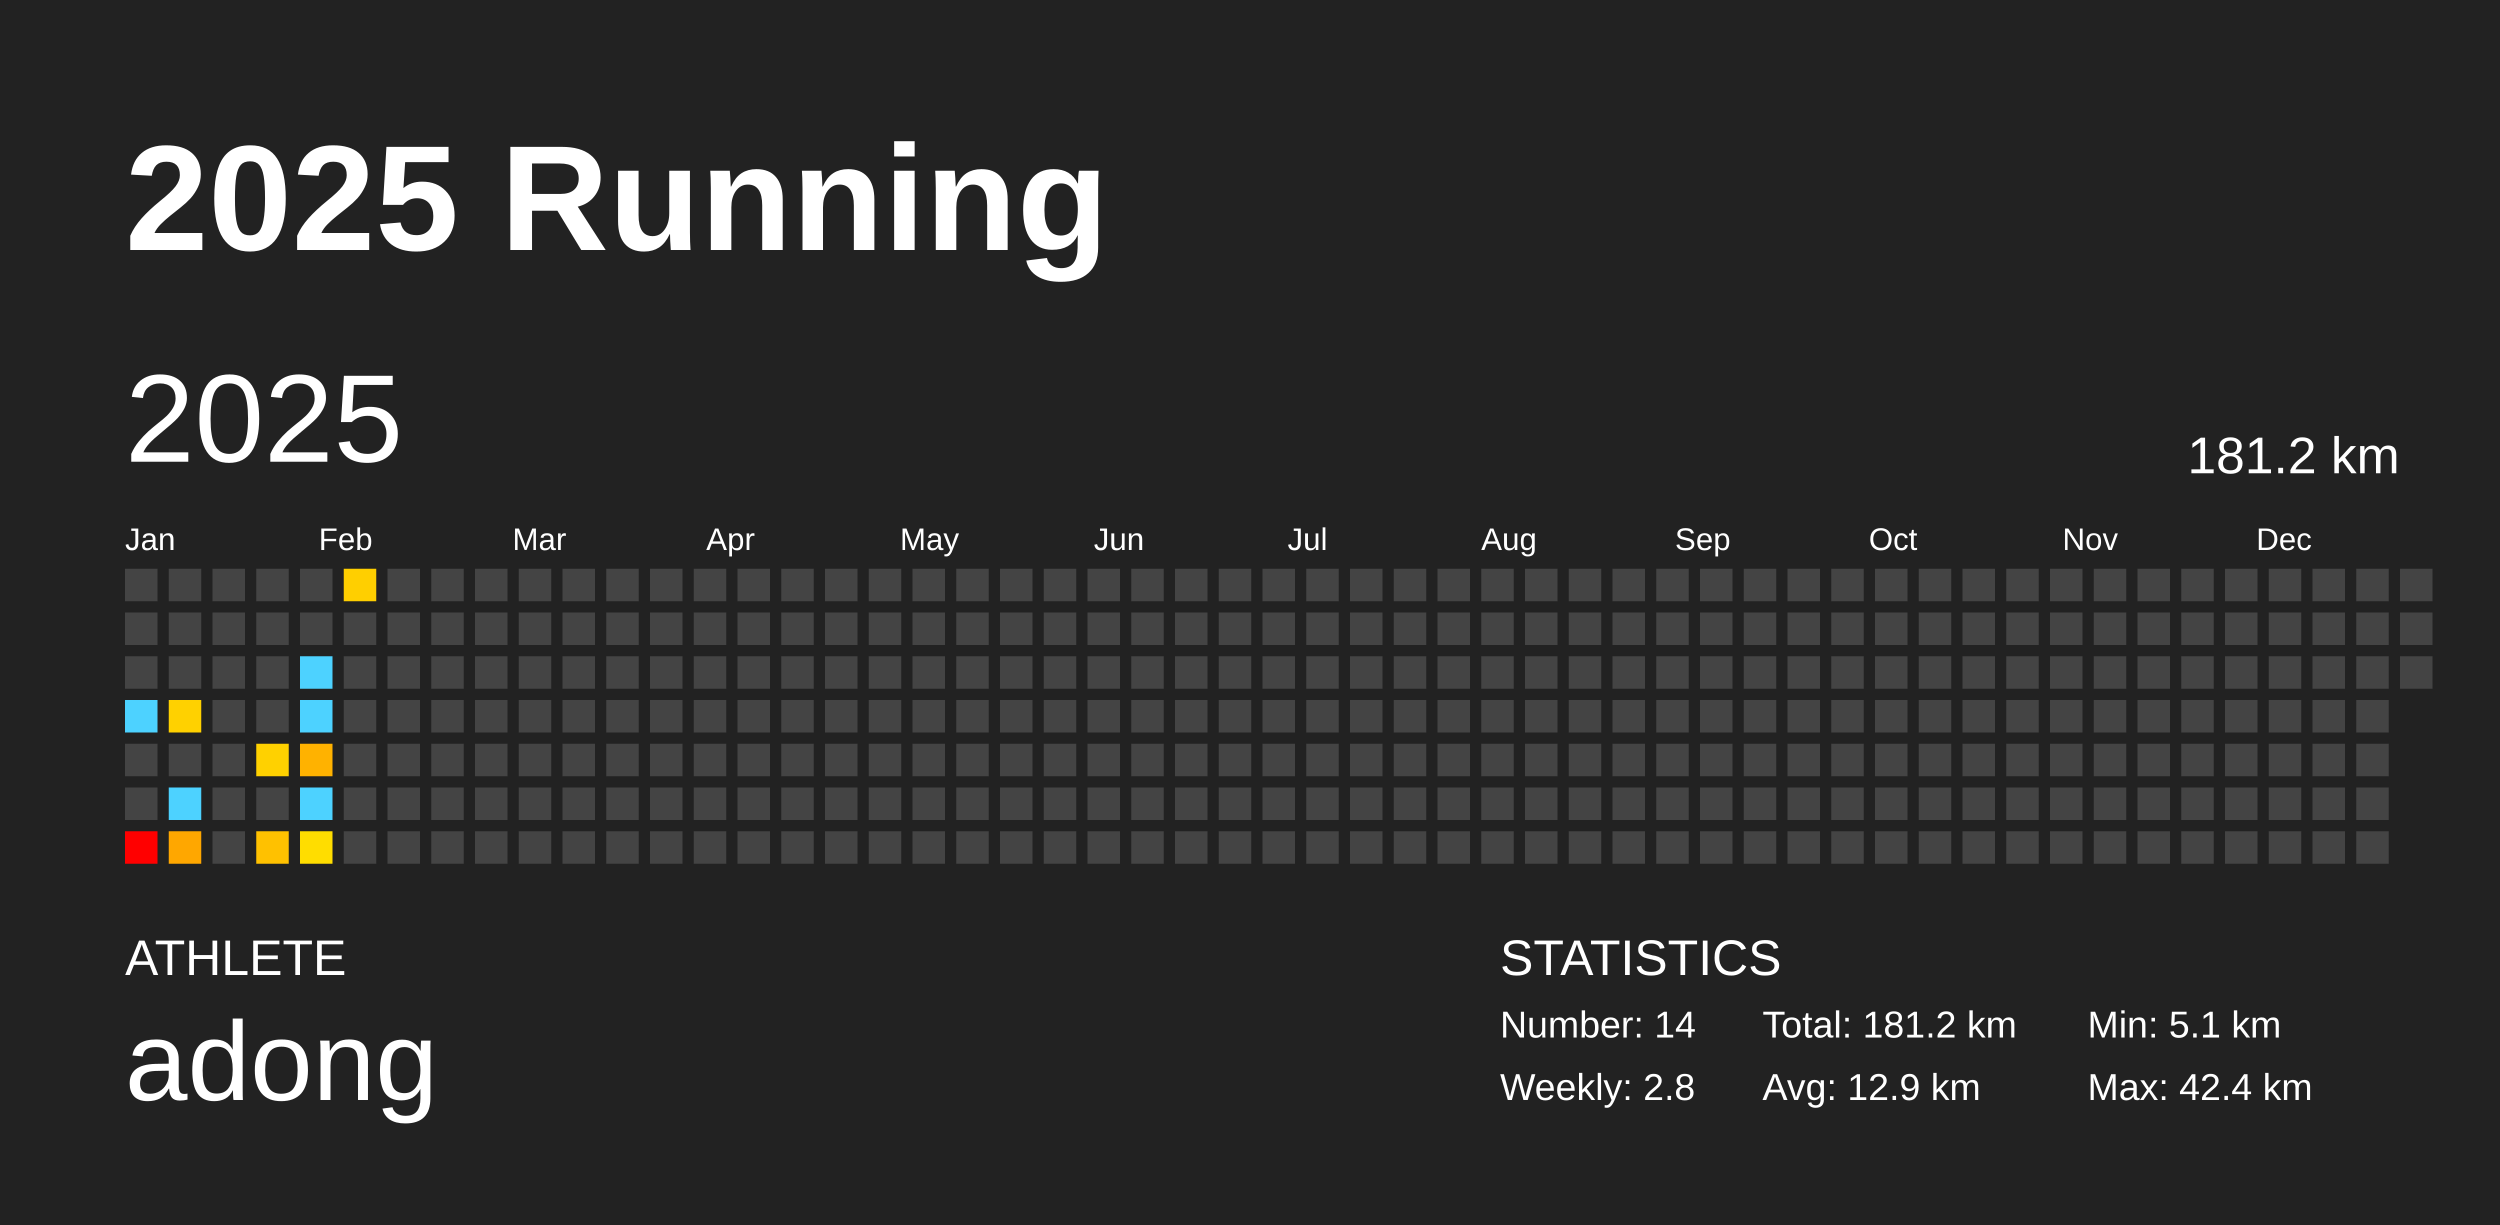
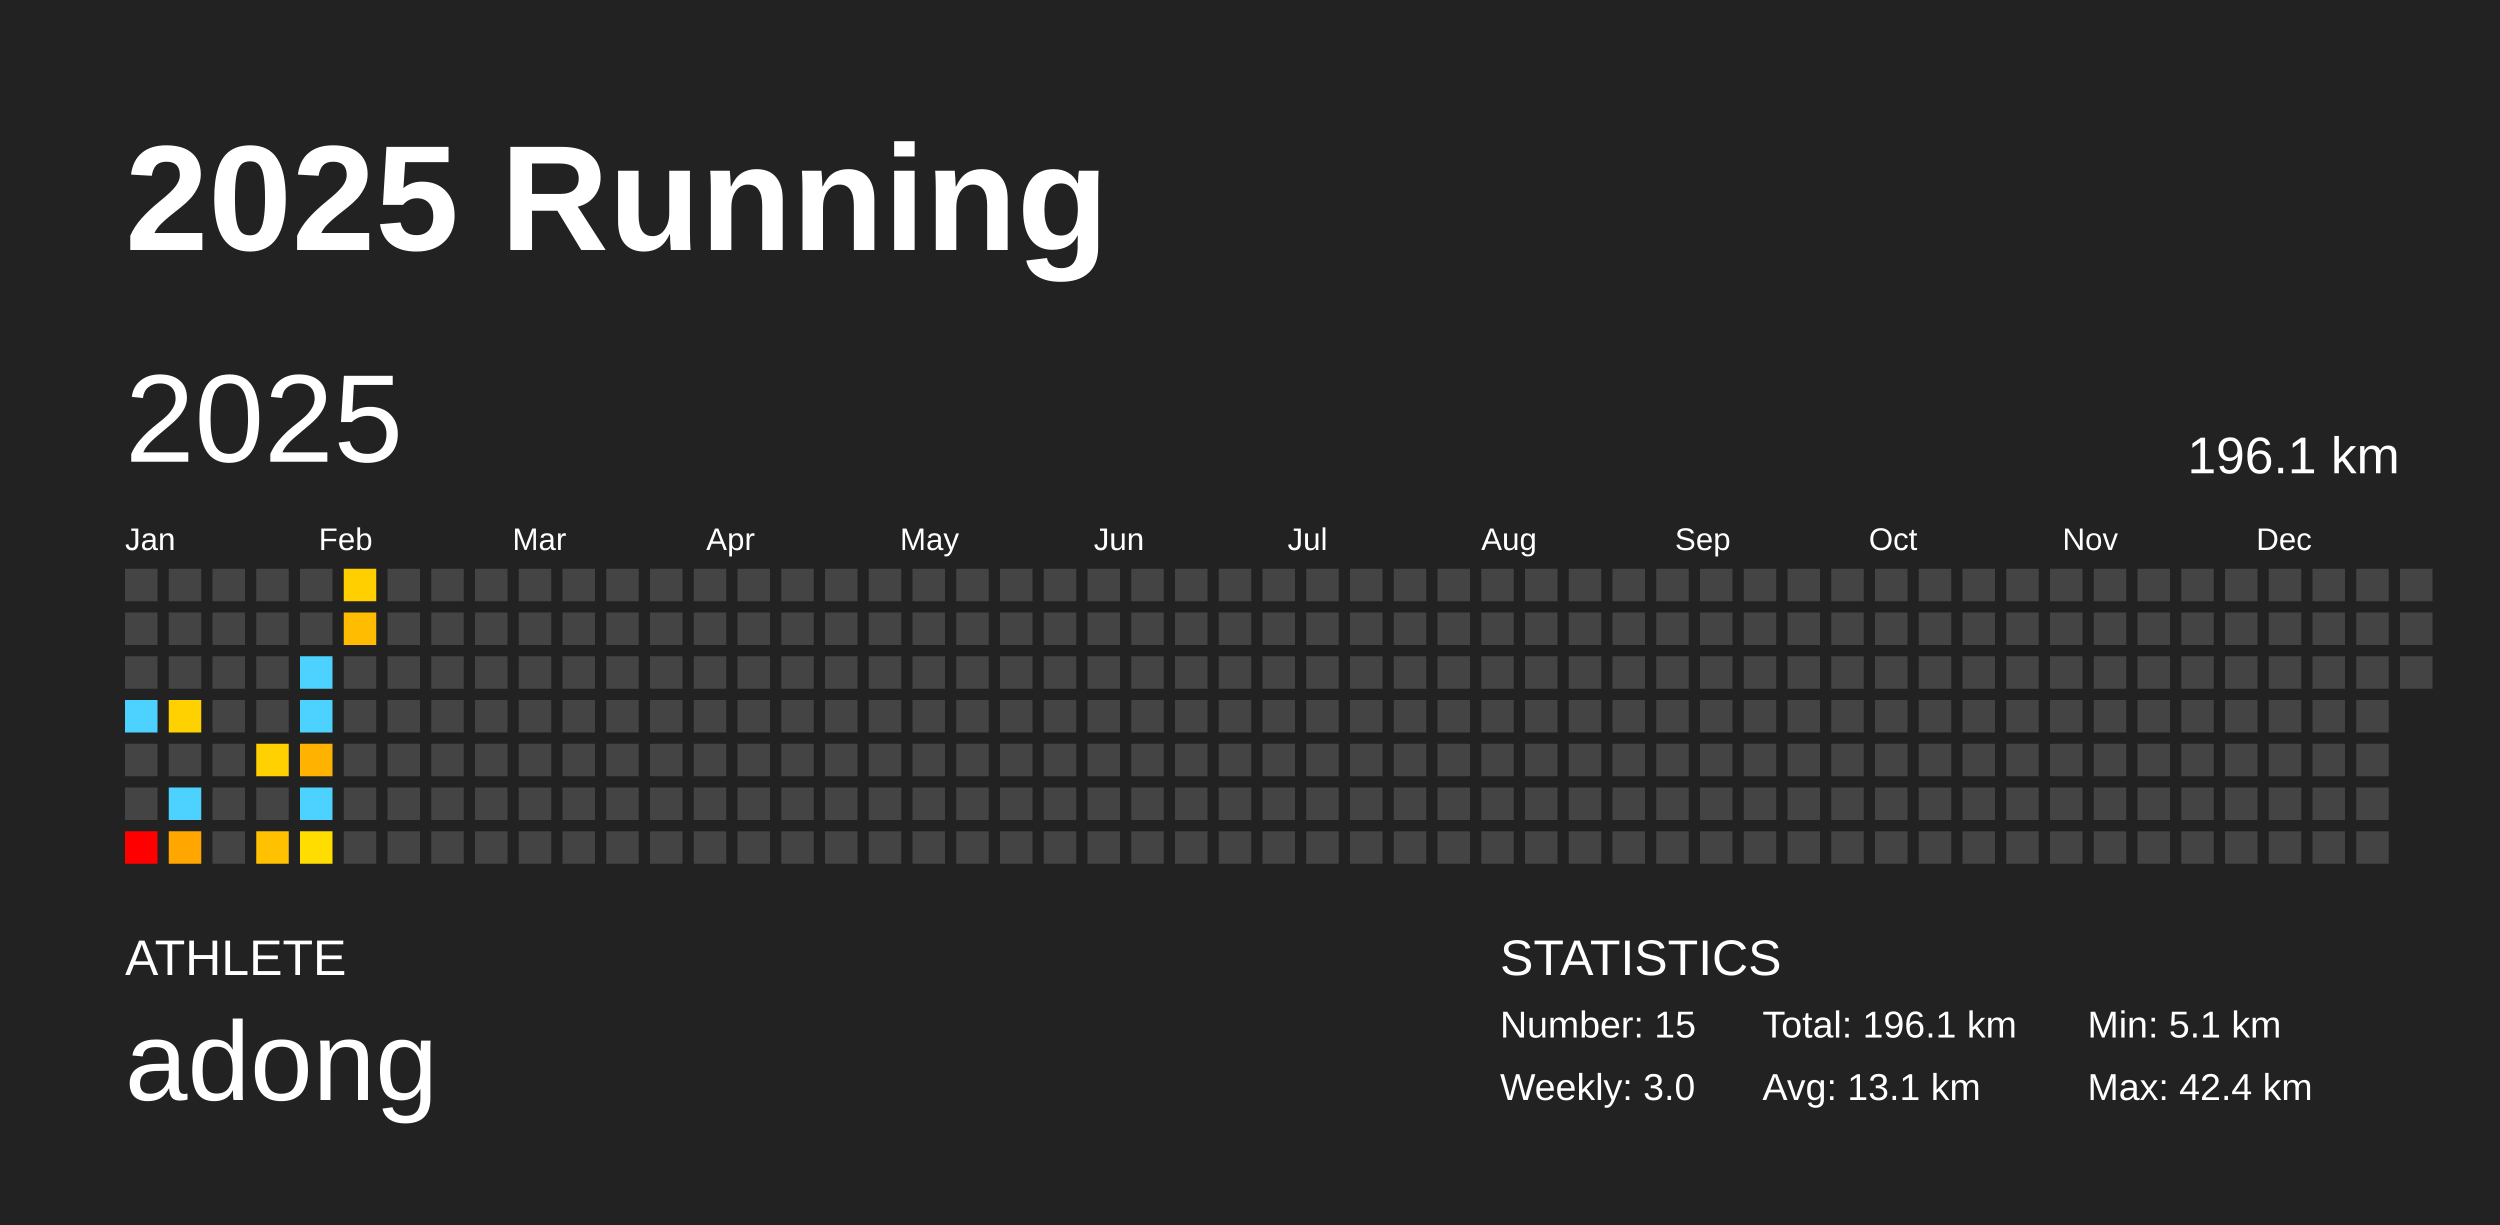
<svg xmlns="http://www.w3.org/2000/svg" baseProfile="full" height="98mm" version="1.1" viewBox="0,0,200,98" width="200mm">
  <defs />
  <rect fill="#222222" height="98" width="200" x="0" y="0" />
  <text fill="#FFFFFF" style="font-size:12px; font-family:Arial; font-weight:bold;" x="10" y="20">2025 Running</text>
  <text fill="#FFFFFF" style="font-size:4px; font-family:Arial" x="10" y="78">ATHLETE</text>
  <text fill="#FFFFFF" style="font-size:9px; font-family:Arial" x="10" y="88">adong</text>
  <text fill="#FFFFFF" style="font-size:4px; font-family:Arial" x="120" y="78">STATISTICS</text>
-   <text fill="#FFFFFF" style="font-size:3px; font-family:Arial" x="120" y="83">Number: 14</text>
-   <text fill="#FFFFFF" style="font-size:3px; font-family:Arial" x="120" y="88">Weekly: 2.8</text>
-   <text fill="#FFFFFF" style="font-size:3px; font-family:Arial" x="141" y="83">Total: 181.2 km</text>
-   <text fill="#FFFFFF" style="font-size:3px; font-family:Arial" x="141" y="88">Avg: 12.9 km</text>
+   <text fill="#FFFFFF" style="font-size:3px; font-family:Arial" x="120" y="83">Number: 15</text>
+   <text fill="#FFFFFF" style="font-size:3px; font-family:Arial" x="120" y="88">Weekly: 3.0</text>
+   <text fill="#FFFFFF" style="font-size:3px; font-family:Arial" x="141" y="83">Total: 196.1 km</text>
+   <text fill="#FFFFFF" style="font-size:3px; font-family:Arial" x="141" y="88">Avg: 13.1 km</text>
  <text fill="#FFFFFF" style="font-size:3px; font-family:Arial" x="167" y="83">Min: 5.1 km</text>
  <text fill="#FFFFFF" style="font-size:3px; font-family:Arial" x="167" y="88">Max: 42.4 km</text>
  <text dominant-baseline="hanging" fill="#FFFFFF" style="font-size:10.0px; font-family:Arial;" x="10" y="30">2025</text>
-   <text dominant-baseline="hanging" fill="#FFFFFF" style="font-size:4.125px; font-family:Arial;" x="175" y="35">181.2 km</text>
+   <text dominant-baseline="hanging" fill="#FFFFFF" style="font-size:4.125px; font-family:Arial;" x="175" y="35">196.1 km</text>
  <text fill="#FFFFFF" style="font-size:2.5px; font-family:Arial" x="10.0" y="44">Jan</text>
  <text fill="#FFFFFF" style="font-size:2.5px; font-family:Arial" x="25.5" y="44">Feb</text>
  <text fill="#FFFFFF" style="font-size:2.5px; font-family:Arial" x="41.0" y="44">Mar</text>
  <text fill="#FFFFFF" style="font-size:2.5px; font-family:Arial" x="56.5" y="44">Apr</text>
  <text fill="#FFFFFF" style="font-size:2.5px; font-family:Arial" x="72.0" y="44">May</text>
  <text fill="#FFFFFF" style="font-size:2.5px; font-family:Arial" x="87.5" y="44">Jun</text>
  <text fill="#FFFFFF" style="font-size:2.5px; font-family:Arial" x="103.0" y="44">Jul</text>
  <text fill="#FFFFFF" style="font-size:2.5px; font-family:Arial" x="118.5" y="44">Aug</text>
  <text fill="#FFFFFF" style="font-size:2.5px; font-family:Arial" x="134.0" y="44">Sep</text>
  <text fill="#FFFFFF" style="font-size:2.5px; font-family:Arial" x="149.5" y="44">Oct</text>
  <text fill="#FFFFFF" style="font-size:2.5px; font-family:Arial" x="165.0" y="44">Nov</text>
  <text fill="#FFFFFF" style="font-size:2.5px; font-family:Arial" x="180.5" y="44">Dec</text>
  <rect fill="#444444" height="2.6" width="2.6" x="10.0" y="45.5" />
  <rect fill="#444444" height="2.6" width="2.6" x="10.0" y="49.0" />
  <rect fill="#444444" height="2.6" width="2.6" x="10.0" y="52.5" />
  <rect fill="#4dd2ff" height="2.6" width="2.6" x="10.0" y="56.0" />
  <rect fill="#444444" height="2.6" width="2.6" x="10.0" y="59.5" />
  <rect fill="#444444" height="2.6" width="2.6" x="10.0" y="63.0" />
  <rect fill="red" height="2.6" width="2.6" x="10.0" y="66.5" />
  <rect fill="#444444" height="2.6" width="2.6" x="13.5" y="45.5" />
  <rect fill="#444444" height="2.6" width="2.6" x="13.5" y="49.0" />
  <rect fill="#444444" height="2.6" width="2.6" x="13.5" y="52.5" />
  <rect fill="#ffd100" height="2.6" width="2.6" x="13.5" y="56.0" />
  <rect fill="#444444" height="2.6" width="2.6" x="13.5" y="59.5" />
  <rect fill="#4dd2ff" height="2.6" width="2.6" x="13.5" y="63.0" />
  <rect fill="#ffa700" height="2.6" width="2.6" x="13.5" y="66.5" />
  <rect fill="#444444" height="2.6" width="2.6" x="17.0" y="45.5" />
  <rect fill="#444444" height="2.6" width="2.6" x="17.0" y="49.0" />
  <rect fill="#444444" height="2.6" width="2.6" x="17.0" y="52.5" />
  <rect fill="#444444" height="2.6" width="2.6" x="17.0" y="56.0" />
  <rect fill="#444444" height="2.6" width="2.6" x="17.0" y="59.5" />
  <rect fill="#444444" height="2.6" width="2.6" x="17.0" y="63.0" />
  <rect fill="#444444" height="2.6" width="2.6" x="17.0" y="66.5" />
  <rect fill="#444444" height="2.6" width="2.6" x="20.5" y="45.5" />
  <rect fill="#444444" height="2.6" width="2.6" x="20.5" y="49.0" />
  <rect fill="#444444" height="2.6" width="2.6" x="20.5" y="52.5" />
  <rect fill="#444444" height="2.6" width="2.6" x="20.5" y="56.0" />
  <rect fill="#ffd100" height="2.6" width="2.6" x="20.5" y="59.5" />
  <rect fill="#444444" height="2.6" width="2.6" x="20.5" y="63.0" />
  <rect fill="#ffc100" height="2.6" width="2.6" x="20.5" y="66.5" />
  <rect fill="#444444" height="2.6" width="2.6" x="24.0" y="45.5" />
  <rect fill="#444444" height="2.6" width="2.6" x="24.0" y="49.0" />
  <rect fill="#4dd2ff" height="2.6" width="2.6" x="24.0" y="52.5" />
  <rect fill="#4dd2ff" height="2.6" width="2.6" x="24.0" y="56.0" />
  <rect fill="#ffb200" height="2.6" width="2.6" x="24.0" y="59.5" />
  <rect fill="#4dd2ff" height="2.6" width="2.6" x="24.0" y="63.0" />
  <rect fill="#ffdd00" height="2.6" width="2.6" x="24.0" y="66.5" />
  <rect fill="#ffcf00" height="2.6" width="2.6" x="27.5" y="45.5" />
-   <rect fill="#444444" height="2.6" width="2.6" x="27.5" y="49.0" />
+   <rect fill="#ffbc00" height="2.6" width="2.6" x="27.5" y="49.0" />
  <rect fill="#444444" height="2.6" width="2.6" x="27.5" y="52.5" />
  <rect fill="#444444" height="2.6" width="2.6" x="27.5" y="56.0" />
  <rect fill="#444444" height="2.6" width="2.6" x="27.5" y="59.5" />
  <rect fill="#444444" height="2.6" width="2.6" x="27.5" y="63.0" />
  <rect fill="#444444" height="2.6" width="2.6" x="27.5" y="66.5" />
  <rect fill="#444444" height="2.6" width="2.6" x="31.0" y="45.5" />
  <rect fill="#444444" height="2.6" width="2.6" x="31.0" y="49.0" />
  <rect fill="#444444" height="2.6" width="2.6" x="31.0" y="52.5" />
  <rect fill="#444444" height="2.6" width="2.6" x="31.0" y="56.0" />
  <rect fill="#444444" height="2.6" width="2.6" x="31.0" y="59.5" />
  <rect fill="#444444" height="2.6" width="2.6" x="31.0" y="63.0" />
  <rect fill="#444444" height="2.6" width="2.6" x="31.0" y="66.5" />
  <rect fill="#444444" height="2.6" width="2.6" x="34.5" y="45.5" />
  <rect fill="#444444" height="2.6" width="2.6" x="34.5" y="49.0" />
  <rect fill="#444444" height="2.6" width="2.6" x="34.5" y="52.5" />
  <rect fill="#444444" height="2.6" width="2.6" x="34.5" y="56.0" />
  <rect fill="#444444" height="2.6" width="2.6" x="34.5" y="59.5" />
  <rect fill="#444444" height="2.6" width="2.6" x="34.5" y="63.0" />
  <rect fill="#444444" height="2.6" width="2.6" x="34.5" y="66.5" />
  <rect fill="#444444" height="2.6" width="2.6" x="38.0" y="45.5" />
  <rect fill="#444444" height="2.6" width="2.6" x="38.0" y="49.0" />
  <rect fill="#444444" height="2.6" width="2.6" x="38.0" y="52.5" />
  <rect fill="#444444" height="2.6" width="2.6" x="38.0" y="56.0" />
  <rect fill="#444444" height="2.6" width="2.6" x="38.0" y="59.5" />
  <rect fill="#444444" height="2.6" width="2.6" x="38.0" y="63.0" />
  <rect fill="#444444" height="2.6" width="2.6" x="38.0" y="66.5" />
  <rect fill="#444444" height="2.6" width="2.6" x="41.5" y="45.5" />
  <rect fill="#444444" height="2.6" width="2.6" x="41.5" y="49.0" />
  <rect fill="#444444" height="2.6" width="2.6" x="41.5" y="52.5" />
  <rect fill="#444444" height="2.6" width="2.6" x="41.5" y="56.0" />
  <rect fill="#444444" height="2.6" width="2.6" x="41.5" y="59.5" />
  <rect fill="#444444" height="2.6" width="2.6" x="41.5" y="63.0" />
  <rect fill="#444444" height="2.6" width="2.6" x="41.5" y="66.5" />
  <rect fill="#444444" height="2.6" width="2.6" x="45.0" y="45.5" />
  <rect fill="#444444" height="2.6" width="2.6" x="45.0" y="49.0" />
  <rect fill="#444444" height="2.6" width="2.6" x="45.0" y="52.5" />
  <rect fill="#444444" height="2.6" width="2.6" x="45.0" y="56.0" />
  <rect fill="#444444" height="2.6" width="2.6" x="45.0" y="59.5" />
  <rect fill="#444444" height="2.6" width="2.6" x="45.0" y="63.0" />
  <rect fill="#444444" height="2.6" width="2.6" x="45.0" y="66.5" />
  <rect fill="#444444" height="2.6" width="2.6" x="48.5" y="45.5" />
  <rect fill="#444444" height="2.6" width="2.6" x="48.5" y="49.0" />
  <rect fill="#444444" height="2.6" width="2.6" x="48.5" y="52.5" />
  <rect fill="#444444" height="2.6" width="2.6" x="48.5" y="56.0" />
  <rect fill="#444444" height="2.6" width="2.6" x="48.5" y="59.5" />
  <rect fill="#444444" height="2.6" width="2.6" x="48.5" y="63.0" />
  <rect fill="#444444" height="2.6" width="2.6" x="48.5" y="66.5" />
  <rect fill="#444444" height="2.6" width="2.6" x="52.0" y="45.5" />
  <rect fill="#444444" height="2.6" width="2.6" x="52.0" y="49.0" />
  <rect fill="#444444" height="2.6" width="2.6" x="52.0" y="52.5" />
  <rect fill="#444444" height="2.6" width="2.6" x="52.0" y="56.0" />
  <rect fill="#444444" height="2.6" width="2.6" x="52.0" y="59.5" />
  <rect fill="#444444" height="2.6" width="2.6" x="52.0" y="63.0" />
  <rect fill="#444444" height="2.6" width="2.6" x="52.0" y="66.5" />
  <rect fill="#444444" height="2.6" width="2.6" x="55.5" y="45.5" />
  <rect fill="#444444" height="2.6" width="2.6" x="55.5" y="49.0" />
  <rect fill="#444444" height="2.6" width="2.6" x="55.5" y="52.5" />
  <rect fill="#444444" height="2.6" width="2.6" x="55.5" y="56.0" />
  <rect fill="#444444" height="2.6" width="2.6" x="55.5" y="59.5" />
  <rect fill="#444444" height="2.6" width="2.6" x="55.5" y="63.0" />
  <rect fill="#444444" height="2.6" width="2.6" x="55.5" y="66.5" />
  <rect fill="#444444" height="2.6" width="2.6" x="59.0" y="45.5" />
  <rect fill="#444444" height="2.6" width="2.6" x="59.0" y="49.0" />
  <rect fill="#444444" height="2.6" width="2.6" x="59.0" y="52.5" />
  <rect fill="#444444" height="2.6" width="2.6" x="59.0" y="56.0" />
  <rect fill="#444444" height="2.6" width="2.6" x="59.0" y="59.5" />
  <rect fill="#444444" height="2.6" width="2.6" x="59.0" y="63.0" />
  <rect fill="#444444" height="2.6" width="2.6" x="59.0" y="66.5" />
  <rect fill="#444444" height="2.6" width="2.6" x="62.5" y="45.5" />
  <rect fill="#444444" height="2.6" width="2.6" x="62.5" y="49.0" />
  <rect fill="#444444" height="2.6" width="2.6" x="62.5" y="52.5" />
  <rect fill="#444444" height="2.6" width="2.6" x="62.5" y="56.0" />
  <rect fill="#444444" height="2.6" width="2.6" x="62.5" y="59.5" />
  <rect fill="#444444" height="2.6" width="2.6" x="62.5" y="63.0" />
  <rect fill="#444444" height="2.6" width="2.6" x="62.5" y="66.5" />
  <rect fill="#444444" height="2.6" width="2.6" x="66.0" y="45.5" />
  <rect fill="#444444" height="2.6" width="2.6" x="66.0" y="49.0" />
  <rect fill="#444444" height="2.6" width="2.6" x="66.0" y="52.5" />
  <rect fill="#444444" height="2.6" width="2.6" x="66.0" y="56.0" />
  <rect fill="#444444" height="2.6" width="2.6" x="66.0" y="59.5" />
  <rect fill="#444444" height="2.6" width="2.6" x="66.0" y="63.0" />
  <rect fill="#444444" height="2.6" width="2.6" x="66.0" y="66.5" />
  <rect fill="#444444" height="2.6" width="2.6" x="69.5" y="45.5" />
  <rect fill="#444444" height="2.6" width="2.6" x="69.5" y="49.0" />
  <rect fill="#444444" height="2.6" width="2.6" x="69.5" y="52.5" />
  <rect fill="#444444" height="2.6" width="2.6" x="69.5" y="56.0" />
  <rect fill="#444444" height="2.6" width="2.6" x="69.5" y="59.5" />
  <rect fill="#444444" height="2.6" width="2.6" x="69.5" y="63.0" />
  <rect fill="#444444" height="2.6" width="2.6" x="69.5" y="66.5" />
  <rect fill="#444444" height="2.6" width="2.6" x="73.0" y="45.5" />
  <rect fill="#444444" height="2.6" width="2.6" x="73.0" y="49.0" />
  <rect fill="#444444" height="2.6" width="2.6" x="73.0" y="52.5" />
  <rect fill="#444444" height="2.6" width="2.6" x="73.0" y="56.0" />
  <rect fill="#444444" height="2.6" width="2.6" x="73.0" y="59.5" />
  <rect fill="#444444" height="2.6" width="2.6" x="73.0" y="63.0" />
  <rect fill="#444444" height="2.6" width="2.6" x="73.0" y="66.5" />
  <rect fill="#444444" height="2.6" width="2.6" x="76.5" y="45.5" />
  <rect fill="#444444" height="2.6" width="2.6" x="76.5" y="49.0" />
  <rect fill="#444444" height="2.6" width="2.6" x="76.5" y="52.5" />
  <rect fill="#444444" height="2.6" width="2.6" x="76.5" y="56.0" />
  <rect fill="#444444" height="2.6" width="2.6" x="76.5" y="59.5" />
  <rect fill="#444444" height="2.6" width="2.6" x="76.5" y="63.0" />
  <rect fill="#444444" height="2.6" width="2.6" x="76.5" y="66.5" />
  <rect fill="#444444" height="2.6" width="2.6" x="80.0" y="45.5" />
  <rect fill="#444444" height="2.6" width="2.6" x="80.0" y="49.0" />
  <rect fill="#444444" height="2.6" width="2.6" x="80.0" y="52.5" />
  <rect fill="#444444" height="2.6" width="2.6" x="80.0" y="56.0" />
  <rect fill="#444444" height="2.6" width="2.6" x="80.0" y="59.5" />
  <rect fill="#444444" height="2.6" width="2.6" x="80.0" y="63.0" />
  <rect fill="#444444" height="2.6" width="2.6" x="80.0" y="66.5" />
  <rect fill="#444444" height="2.6" width="2.6" x="83.5" y="45.5" />
  <rect fill="#444444" height="2.6" width="2.6" x="83.5" y="49.0" />
  <rect fill="#444444" height="2.6" width="2.6" x="83.5" y="52.5" />
  <rect fill="#444444" height="2.6" width="2.6" x="83.5" y="56.0" />
  <rect fill="#444444" height="2.6" width="2.6" x="83.5" y="59.5" />
  <rect fill="#444444" height="2.6" width="2.6" x="83.5" y="63.0" />
  <rect fill="#444444" height="2.6" width="2.6" x="83.5" y="66.5" />
  <rect fill="#444444" height="2.6" width="2.6" x="87.0" y="45.5" />
  <rect fill="#444444" height="2.6" width="2.6" x="87.0" y="49.0" />
  <rect fill="#444444" height="2.6" width="2.6" x="87.0" y="52.5" />
  <rect fill="#444444" height="2.6" width="2.6" x="87.0" y="56.0" />
  <rect fill="#444444" height="2.6" width="2.6" x="87.0" y="59.5" />
  <rect fill="#444444" height="2.6" width="2.6" x="87.0" y="63.0" />
  <rect fill="#444444" height="2.6" width="2.6" x="87.0" y="66.5" />
  <rect fill="#444444" height="2.6" width="2.6" x="90.5" y="45.5" />
  <rect fill="#444444" height="2.6" width="2.6" x="90.5" y="49.0" />
  <rect fill="#444444" height="2.6" width="2.6" x="90.5" y="52.5" />
  <rect fill="#444444" height="2.6" width="2.6" x="90.5" y="56.0" />
  <rect fill="#444444" height="2.6" width="2.6" x="90.5" y="59.5" />
  <rect fill="#444444" height="2.6" width="2.6" x="90.5" y="63.0" />
  <rect fill="#444444" height="2.6" width="2.6" x="90.5" y="66.5" />
  <rect fill="#444444" height="2.6" width="2.6" x="94.0" y="45.5" />
  <rect fill="#444444" height="2.6" width="2.6" x="94.0" y="49.0" />
  <rect fill="#444444" height="2.6" width="2.6" x="94.0" y="52.5" />
  <rect fill="#444444" height="2.6" width="2.6" x="94.0" y="56.0" />
  <rect fill="#444444" height="2.6" width="2.6" x="94.0" y="59.5" />
  <rect fill="#444444" height="2.6" width="2.6" x="94.0" y="63.0" />
  <rect fill="#444444" height="2.6" width="2.6" x="94.0" y="66.5" />
  <rect fill="#444444" height="2.6" width="2.6" x="97.5" y="45.5" />
  <rect fill="#444444" height="2.6" width="2.6" x="97.5" y="49.0" />
  <rect fill="#444444" height="2.6" width="2.6" x="97.5" y="52.5" />
  <rect fill="#444444" height="2.6" width="2.6" x="97.5" y="56.0" />
  <rect fill="#444444" height="2.6" width="2.6" x="97.5" y="59.5" />
  <rect fill="#444444" height="2.6" width="2.6" x="97.5" y="63.0" />
  <rect fill="#444444" height="2.6" width="2.6" x="97.5" y="66.5" />
  <rect fill="#444444" height="2.6" width="2.6" x="101.0" y="45.5" />
  <rect fill="#444444" height="2.6" width="2.6" x="101.0" y="49.0" />
  <rect fill="#444444" height="2.6" width="2.6" x="101.0" y="52.5" />
  <rect fill="#444444" height="2.6" width="2.6" x="101.0" y="56.0" />
  <rect fill="#444444" height="2.6" width="2.6" x="101.0" y="59.5" />
  <rect fill="#444444" height="2.6" width="2.6" x="101.0" y="63.0" />
  <rect fill="#444444" height="2.6" width="2.6" x="101.0" y="66.5" />
  <rect fill="#444444" height="2.6" width="2.6" x="104.5" y="45.5" />
  <rect fill="#444444" height="2.6" width="2.6" x="104.5" y="49.0" />
  <rect fill="#444444" height="2.6" width="2.6" x="104.5" y="52.5" />
  <rect fill="#444444" height="2.6" width="2.6" x="104.5" y="56.0" />
  <rect fill="#444444" height="2.6" width="2.6" x="104.5" y="59.5" />
  <rect fill="#444444" height="2.6" width="2.6" x="104.5" y="63.0" />
  <rect fill="#444444" height="2.6" width="2.6" x="104.5" y="66.5" />
  <rect fill="#444444" height="2.6" width="2.6" x="108.0" y="45.5" />
  <rect fill="#444444" height="2.6" width="2.6" x="108.0" y="49.0" />
  <rect fill="#444444" height="2.6" width="2.6" x="108.0" y="52.5" />
  <rect fill="#444444" height="2.6" width="2.6" x="108.0" y="56.0" />
  <rect fill="#444444" height="2.6" width="2.6" x="108.0" y="59.5" />
  <rect fill="#444444" height="2.6" width="2.6" x="108.0" y="63.0" />
  <rect fill="#444444" height="2.6" width="2.6" x="108.0" y="66.5" />
  <rect fill="#444444" height="2.6" width="2.6" x="111.5" y="45.5" />
  <rect fill="#444444" height="2.6" width="2.6" x="111.5" y="49.0" />
  <rect fill="#444444" height="2.6" width="2.6" x="111.5" y="52.5" />
  <rect fill="#444444" height="2.6" width="2.6" x="111.5" y="56.0" />
  <rect fill="#444444" height="2.6" width="2.6" x="111.5" y="59.5" />
  <rect fill="#444444" height="2.6" width="2.6" x="111.5" y="63.0" />
  <rect fill="#444444" height="2.6" width="2.6" x="111.5" y="66.5" />
  <rect fill="#444444" height="2.6" width="2.6" x="115.0" y="45.5" />
  <rect fill="#444444" height="2.6" width="2.6" x="115.0" y="49.0" />
  <rect fill="#444444" height="2.6" width="2.6" x="115.0" y="52.5" />
  <rect fill="#444444" height="2.6" width="2.6" x="115.0" y="56.0" />
  <rect fill="#444444" height="2.6" width="2.6" x="115.0" y="59.5" />
  <rect fill="#444444" height="2.6" width="2.6" x="115.0" y="63.0" />
  <rect fill="#444444" height="2.6" width="2.6" x="115.0" y="66.5" />
  <rect fill="#444444" height="2.6" width="2.6" x="118.5" y="45.5" />
  <rect fill="#444444" height="2.6" width="2.6" x="118.5" y="49.0" />
  <rect fill="#444444" height="2.6" width="2.6" x="118.5" y="52.5" />
  <rect fill="#444444" height="2.6" width="2.6" x="118.5" y="56.0" />
  <rect fill="#444444" height="2.6" width="2.6" x="118.5" y="59.5" />
  <rect fill="#444444" height="2.6" width="2.6" x="118.5" y="63.0" />
  <rect fill="#444444" height="2.6" width="2.6" x="118.5" y="66.5" />
  <rect fill="#444444" height="2.6" width="2.6" x="122.0" y="45.5" />
  <rect fill="#444444" height="2.6" width="2.6" x="122.0" y="49.0" />
  <rect fill="#444444" height="2.6" width="2.6" x="122.0" y="52.5" />
  <rect fill="#444444" height="2.6" width="2.6" x="122.0" y="56.0" />
  <rect fill="#444444" height="2.6" width="2.6" x="122.0" y="59.5" />
  <rect fill="#444444" height="2.6" width="2.6" x="122.0" y="63.0" />
  <rect fill="#444444" height="2.6" width="2.6" x="122.0" y="66.5" />
  <rect fill="#444444" height="2.6" width="2.6" x="125.5" y="45.5" />
  <rect fill="#444444" height="2.6" width="2.6" x="125.5" y="49.0" />
  <rect fill="#444444" height="2.6" width="2.6" x="125.5" y="52.5" />
  <rect fill="#444444" height="2.6" width="2.6" x="125.5" y="56.0" />
  <rect fill="#444444" height="2.6" width="2.6" x="125.5" y="59.5" />
  <rect fill="#444444" height="2.6" width="2.6" x="125.5" y="63.0" />
  <rect fill="#444444" height="2.6" width="2.6" x="125.5" y="66.5" />
  <rect fill="#444444" height="2.6" width="2.6" x="129.0" y="45.5" />
  <rect fill="#444444" height="2.6" width="2.6" x="129.0" y="49.0" />
  <rect fill="#444444" height="2.6" width="2.6" x="129.0" y="52.5" />
  <rect fill="#444444" height="2.6" width="2.6" x="129.0" y="56.0" />
  <rect fill="#444444" height="2.6" width="2.6" x="129.0" y="59.5" />
  <rect fill="#444444" height="2.6" width="2.6" x="129.0" y="63.0" />
  <rect fill="#444444" height="2.6" width="2.6" x="129.0" y="66.5" />
  <rect fill="#444444" height="2.6" width="2.6" x="132.5" y="45.5" />
  <rect fill="#444444" height="2.6" width="2.6" x="132.5" y="49.0" />
  <rect fill="#444444" height="2.6" width="2.6" x="132.5" y="52.5" />
  <rect fill="#444444" height="2.6" width="2.6" x="132.5" y="56.0" />
  <rect fill="#444444" height="2.6" width="2.6" x="132.5" y="59.5" />
  <rect fill="#444444" height="2.6" width="2.6" x="132.5" y="63.0" />
  <rect fill="#444444" height="2.6" width="2.6" x="132.5" y="66.5" />
  <rect fill="#444444" height="2.6" width="2.6" x="136.0" y="45.5" />
  <rect fill="#444444" height="2.6" width="2.6" x="136.0" y="49.0" />
  <rect fill="#444444" height="2.6" width="2.6" x="136.0" y="52.5" />
  <rect fill="#444444" height="2.6" width="2.6" x="136.0" y="56.0" />
  <rect fill="#444444" height="2.6" width="2.6" x="136.0" y="59.5" />
  <rect fill="#444444" height="2.6" width="2.6" x="136.0" y="63.0" />
  <rect fill="#444444" height="2.6" width="2.6" x="136.0" y="66.5" />
  <rect fill="#444444" height="2.6" width="2.6" x="139.5" y="45.5" />
  <rect fill="#444444" height="2.6" width="2.6" x="139.5" y="49.0" />
  <rect fill="#444444" height="2.6" width="2.6" x="139.5" y="52.5" />
  <rect fill="#444444" height="2.6" width="2.6" x="139.5" y="56.0" />
  <rect fill="#444444" height="2.6" width="2.6" x="139.5" y="59.5" />
  <rect fill="#444444" height="2.6" width="2.6" x="139.5" y="63.0" />
  <rect fill="#444444" height="2.6" width="2.6" x="139.5" y="66.5" />
  <rect fill="#444444" height="2.6" width="2.6" x="143.0" y="45.5" />
  <rect fill="#444444" height="2.6" width="2.6" x="143.0" y="49.0" />
  <rect fill="#444444" height="2.6" width="2.6" x="143.0" y="52.5" />
  <rect fill="#444444" height="2.6" width="2.6" x="143.0" y="56.0" />
  <rect fill="#444444" height="2.6" width="2.6" x="143.0" y="59.5" />
  <rect fill="#444444" height="2.6" width="2.6" x="143.0" y="63.0" />
  <rect fill="#444444" height="2.6" width="2.6" x="143.0" y="66.5" />
  <rect fill="#444444" height="2.6" width="2.6" x="146.5" y="45.5" />
  <rect fill="#444444" height="2.6" width="2.6" x="146.5" y="49.0" />
  <rect fill="#444444" height="2.6" width="2.6" x="146.5" y="52.5" />
  <rect fill="#444444" height="2.6" width="2.6" x="146.5" y="56.0" />
  <rect fill="#444444" height="2.6" width="2.6" x="146.5" y="59.5" />
  <rect fill="#444444" height="2.6" width="2.6" x="146.5" y="63.0" />
  <rect fill="#444444" height="2.6" width="2.6" x="146.5" y="66.5" />
  <rect fill="#444444" height="2.6" width="2.6" x="150.0" y="45.5" />
  <rect fill="#444444" height="2.6" width="2.6" x="150.0" y="49.0" />
  <rect fill="#444444" height="2.6" width="2.6" x="150.0" y="52.5" />
  <rect fill="#444444" height="2.6" width="2.6" x="150.0" y="56.0" />
  <rect fill="#444444" height="2.6" width="2.6" x="150.0" y="59.5" />
  <rect fill="#444444" height="2.6" width="2.6" x="150.0" y="63.0" />
  <rect fill="#444444" height="2.6" width="2.6" x="150.0" y="66.5" />
  <rect fill="#444444" height="2.6" width="2.6" x="153.5" y="45.5" />
  <rect fill="#444444" height="2.6" width="2.6" x="153.5" y="49.0" />
  <rect fill="#444444" height="2.6" width="2.6" x="153.5" y="52.5" />
  <rect fill="#444444" height="2.6" width="2.6" x="153.5" y="56.0" />
  <rect fill="#444444" height="2.6" width="2.6" x="153.5" y="59.5" />
  <rect fill="#444444" height="2.6" width="2.6" x="153.5" y="63.0" />
  <rect fill="#444444" height="2.6" width="2.6" x="153.5" y="66.5" />
  <rect fill="#444444" height="2.6" width="2.6" x="157.0" y="45.5" />
  <rect fill="#444444" height="2.6" width="2.6" x="157.0" y="49.0" />
  <rect fill="#444444" height="2.6" width="2.6" x="157.0" y="52.5" />
  <rect fill="#444444" height="2.6" width="2.6" x="157.0" y="56.0" />
  <rect fill="#444444" height="2.6" width="2.6" x="157.0" y="59.5" />
  <rect fill="#444444" height="2.6" width="2.6" x="157.0" y="63.0" />
  <rect fill="#444444" height="2.6" width="2.6" x="157.0" y="66.5" />
  <rect fill="#444444" height="2.6" width="2.6" x="160.5" y="45.5" />
  <rect fill="#444444" height="2.6" width="2.6" x="160.5" y="49.0" />
  <rect fill="#444444" height="2.6" width="2.6" x="160.5" y="52.5" />
  <rect fill="#444444" height="2.6" width="2.6" x="160.5" y="56.0" />
  <rect fill="#444444" height="2.6" width="2.6" x="160.5" y="59.5" />
  <rect fill="#444444" height="2.6" width="2.6" x="160.5" y="63.0" />
  <rect fill="#444444" height="2.6" width="2.6" x="160.5" y="66.5" />
  <rect fill="#444444" height="2.6" width="2.6" x="164.0" y="45.5" />
  <rect fill="#444444" height="2.6" width="2.6" x="164.0" y="49.0" />
  <rect fill="#444444" height="2.6" width="2.6" x="164.0" y="52.5" />
  <rect fill="#444444" height="2.6" width="2.6" x="164.0" y="56.0" />
  <rect fill="#444444" height="2.6" width="2.6" x="164.0" y="59.5" />
  <rect fill="#444444" height="2.6" width="2.6" x="164.0" y="63.0" />
  <rect fill="#444444" height="2.6" width="2.6" x="164.0" y="66.5" />
  <rect fill="#444444" height="2.6" width="2.6" x="167.5" y="45.5" />
  <rect fill="#444444" height="2.6" width="2.6" x="167.5" y="49.0" />
  <rect fill="#444444" height="2.6" width="2.6" x="167.5" y="52.5" />
  <rect fill="#444444" height="2.6" width="2.6" x="167.5" y="56.0" />
  <rect fill="#444444" height="2.6" width="2.6" x="167.5" y="59.5" />
  <rect fill="#444444" height="2.6" width="2.6" x="167.5" y="63.0" />
  <rect fill="#444444" height="2.6" width="2.6" x="167.5" y="66.5" />
  <rect fill="#444444" height="2.6" width="2.6" x="171.0" y="45.5" />
  <rect fill="#444444" height="2.6" width="2.6" x="171.0" y="49.0" />
  <rect fill="#444444" height="2.6" width="2.6" x="171.0" y="52.5" />
  <rect fill="#444444" height="2.6" width="2.6" x="171.0" y="56.0" />
  <rect fill="#444444" height="2.6" width="2.6" x="171.0" y="59.5" />
  <rect fill="#444444" height="2.6" width="2.6" x="171.0" y="63.0" />
  <rect fill="#444444" height="2.6" width="2.6" x="171.0" y="66.5" />
  <rect fill="#444444" height="2.6" width="2.6" x="174.5" y="45.5" />
  <rect fill="#444444" height="2.6" width="2.6" x="174.5" y="49.0" />
  <rect fill="#444444" height="2.6" width="2.6" x="174.5" y="52.5" />
  <rect fill="#444444" height="2.6" width="2.6" x="174.5" y="56.0" />
  <rect fill="#444444" height="2.6" width="2.6" x="174.5" y="59.5" />
  <rect fill="#444444" height="2.6" width="2.6" x="174.5" y="63.0" />
  <rect fill="#444444" height="2.6" width="2.6" x="174.5" y="66.5" />
  <rect fill="#444444" height="2.6" width="2.6" x="178.0" y="45.5" />
  <rect fill="#444444" height="2.6" width="2.6" x="178.0" y="49.0" />
  <rect fill="#444444" height="2.6" width="2.6" x="178.0" y="52.5" />
  <rect fill="#444444" height="2.6" width="2.6" x="178.0" y="56.0" />
  <rect fill="#444444" height="2.6" width="2.6" x="178.0" y="59.5" />
  <rect fill="#444444" height="2.6" width="2.6" x="178.0" y="63.0" />
  <rect fill="#444444" height="2.6" width="2.6" x="178.0" y="66.5" />
  <rect fill="#444444" height="2.6" width="2.6" x="181.5" y="45.5" />
  <rect fill="#444444" height="2.6" width="2.6" x="181.5" y="49.0" />
  <rect fill="#444444" height="2.6" width="2.6" x="181.5" y="52.5" />
  <rect fill="#444444" height="2.6" width="2.6" x="181.5" y="56.0" />
  <rect fill="#444444" height="2.6" width="2.6" x="181.5" y="59.5" />
  <rect fill="#444444" height="2.6" width="2.6" x="181.5" y="63.0" />
  <rect fill="#444444" height="2.6" width="2.6" x="181.5" y="66.5" />
  <rect fill="#444444" height="2.6" width="2.6" x="185.0" y="45.5" />
  <rect fill="#444444" height="2.6" width="2.6" x="185.0" y="49.0" />
  <rect fill="#444444" height="2.6" width="2.6" x="185.0" y="52.5" />
  <rect fill="#444444" height="2.6" width="2.6" x="185.0" y="56.0" />
  <rect fill="#444444" height="2.6" width="2.6" x="185.0" y="59.5" />
  <rect fill="#444444" height="2.6" width="2.6" x="185.0" y="63.0" />
  <rect fill="#444444" height="2.6" width="2.6" x="185.0" y="66.5" />
  <rect fill="#444444" height="2.6" width="2.6" x="188.5" y="45.5" />
  <rect fill="#444444" height="2.6" width="2.6" x="188.5" y="49.0" />
  <rect fill="#444444" height="2.6" width="2.6" x="188.5" y="52.5" />
  <rect fill="#444444" height="2.6" width="2.6" x="188.5" y="56.0" />
  <rect fill="#444444" height="2.6" width="2.6" x="188.5" y="59.5" />
  <rect fill="#444444" height="2.6" width="2.6" x="188.5" y="63.0" />
  <rect fill="#444444" height="2.6" width="2.6" x="188.5" y="66.5" />
  <rect fill="#444444" height="2.6" width="2.6" x="192.0" y="45.5" />
  <rect fill="#444444" height="2.6" width="2.6" x="192.0" y="49.0" />
  <rect fill="#444444" height="2.6" width="2.6" x="192.0" y="52.5" />
</svg>
